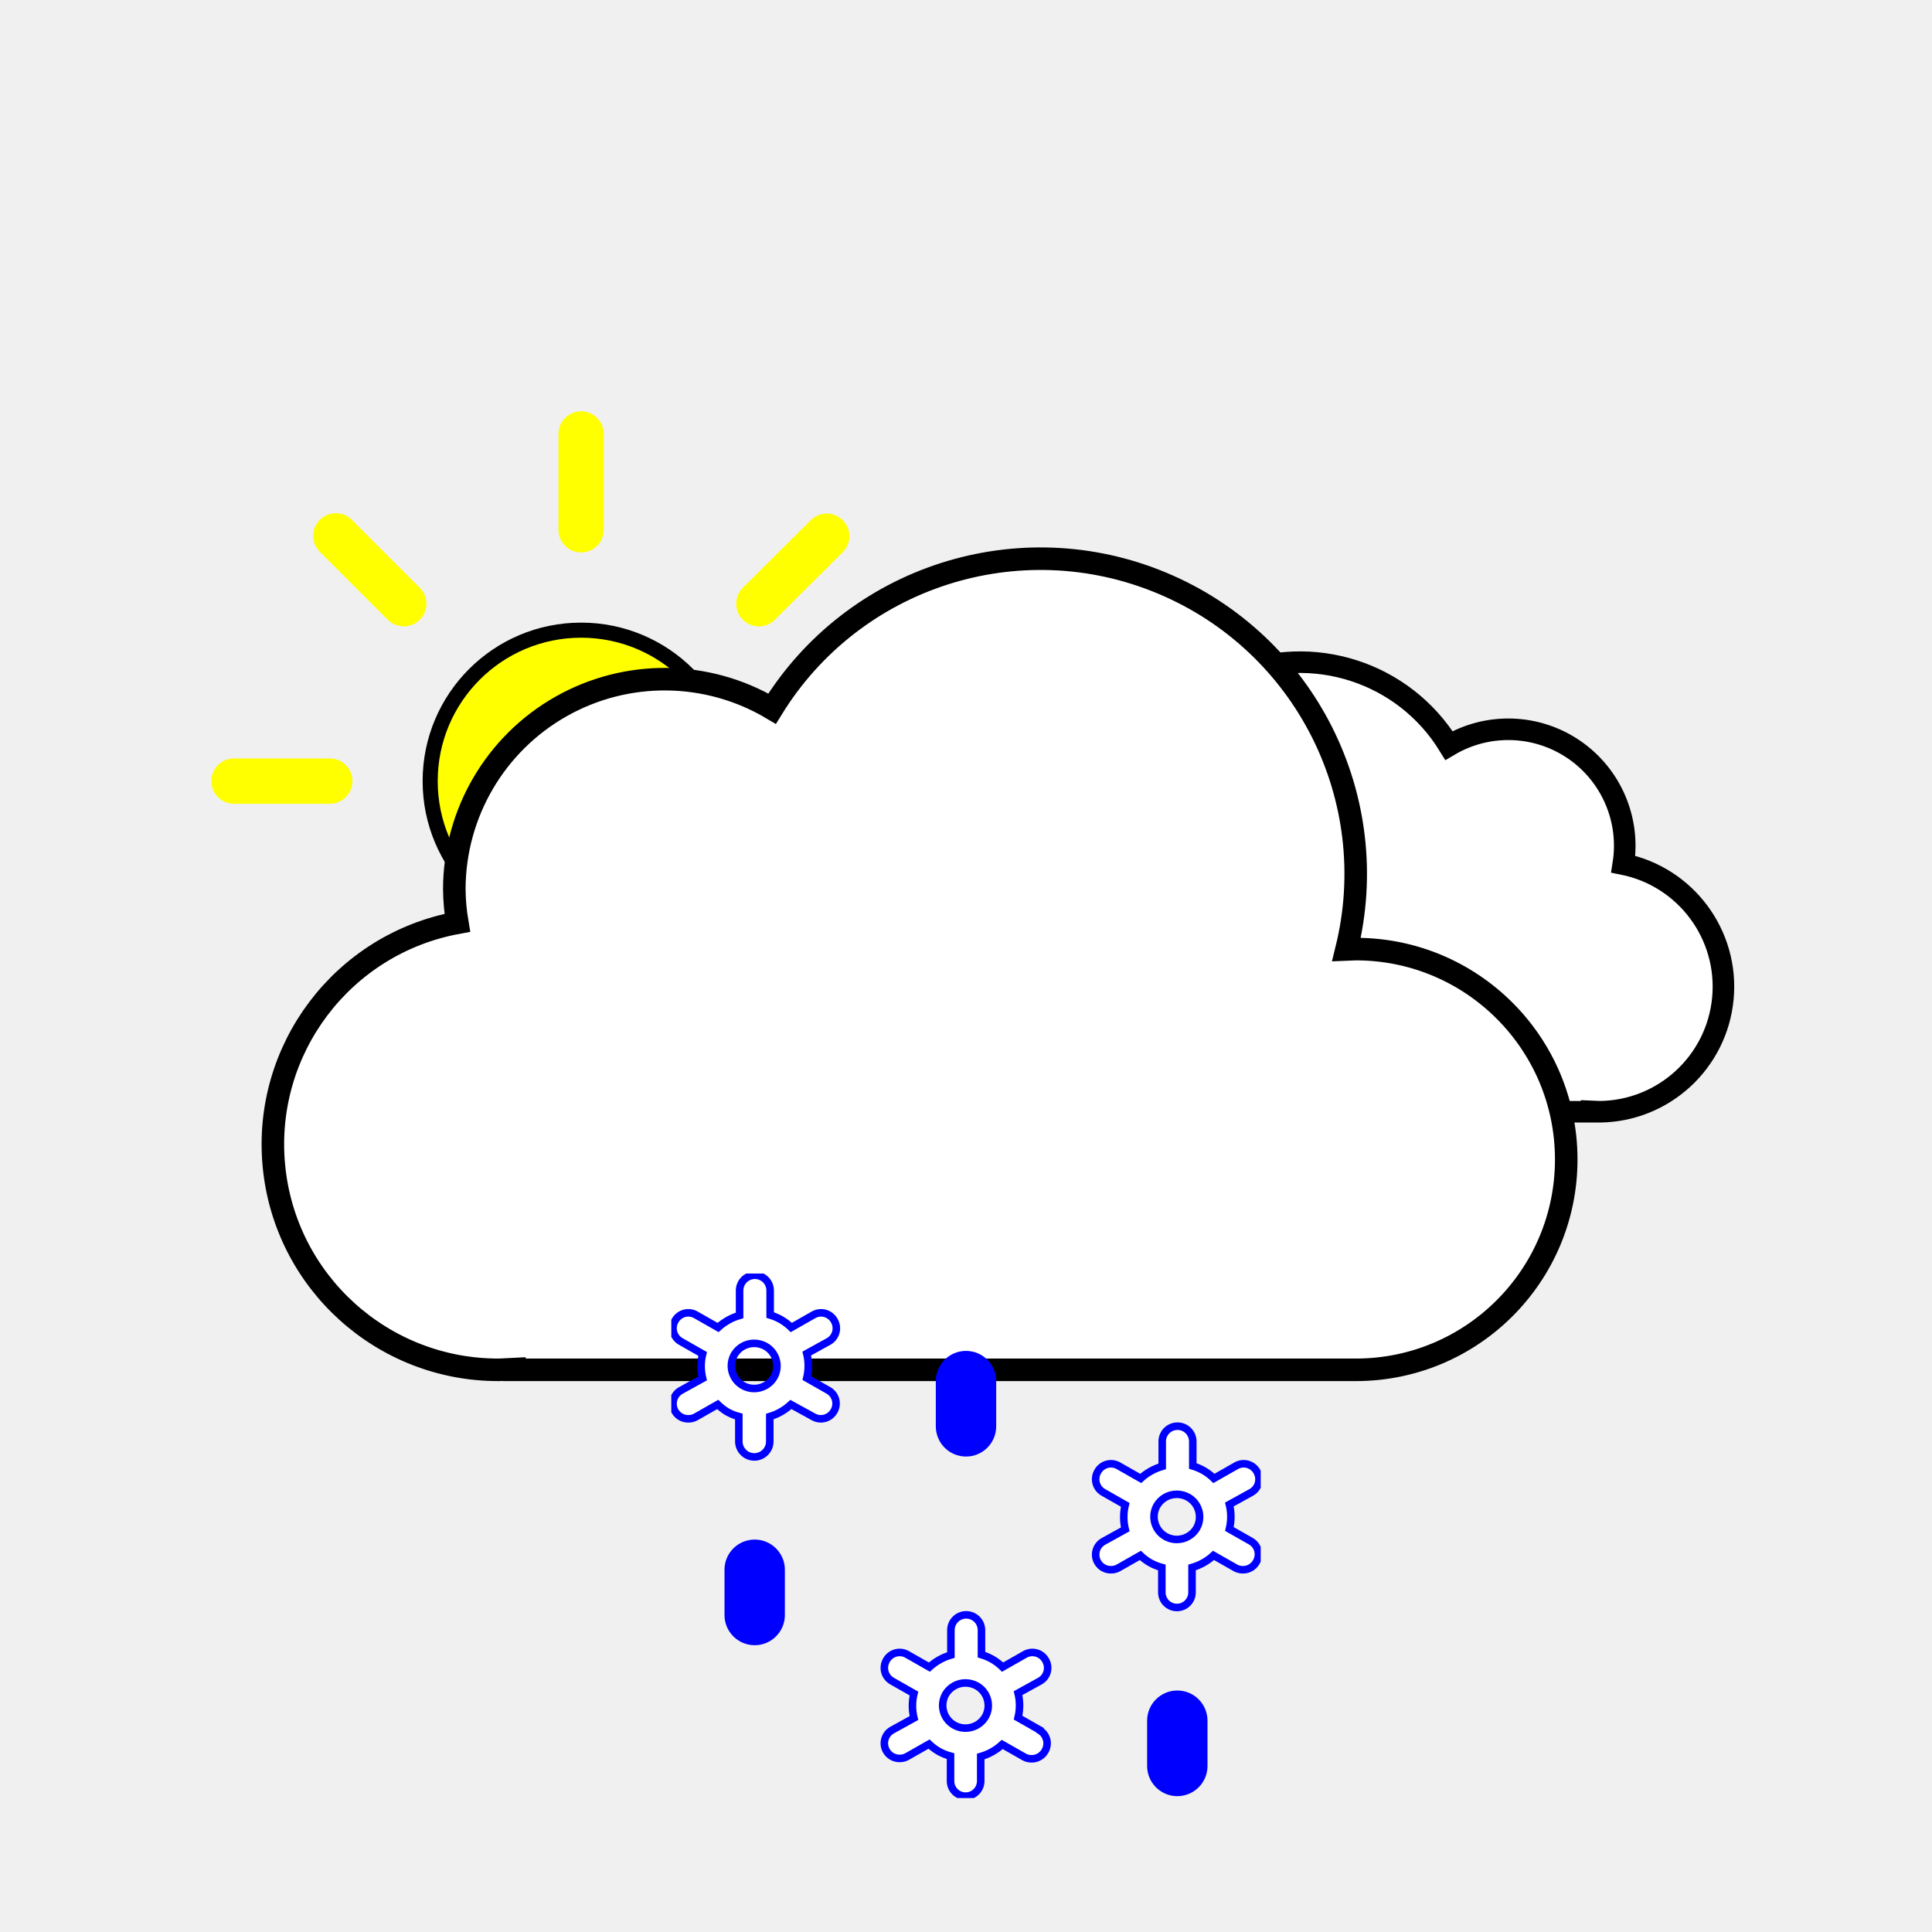
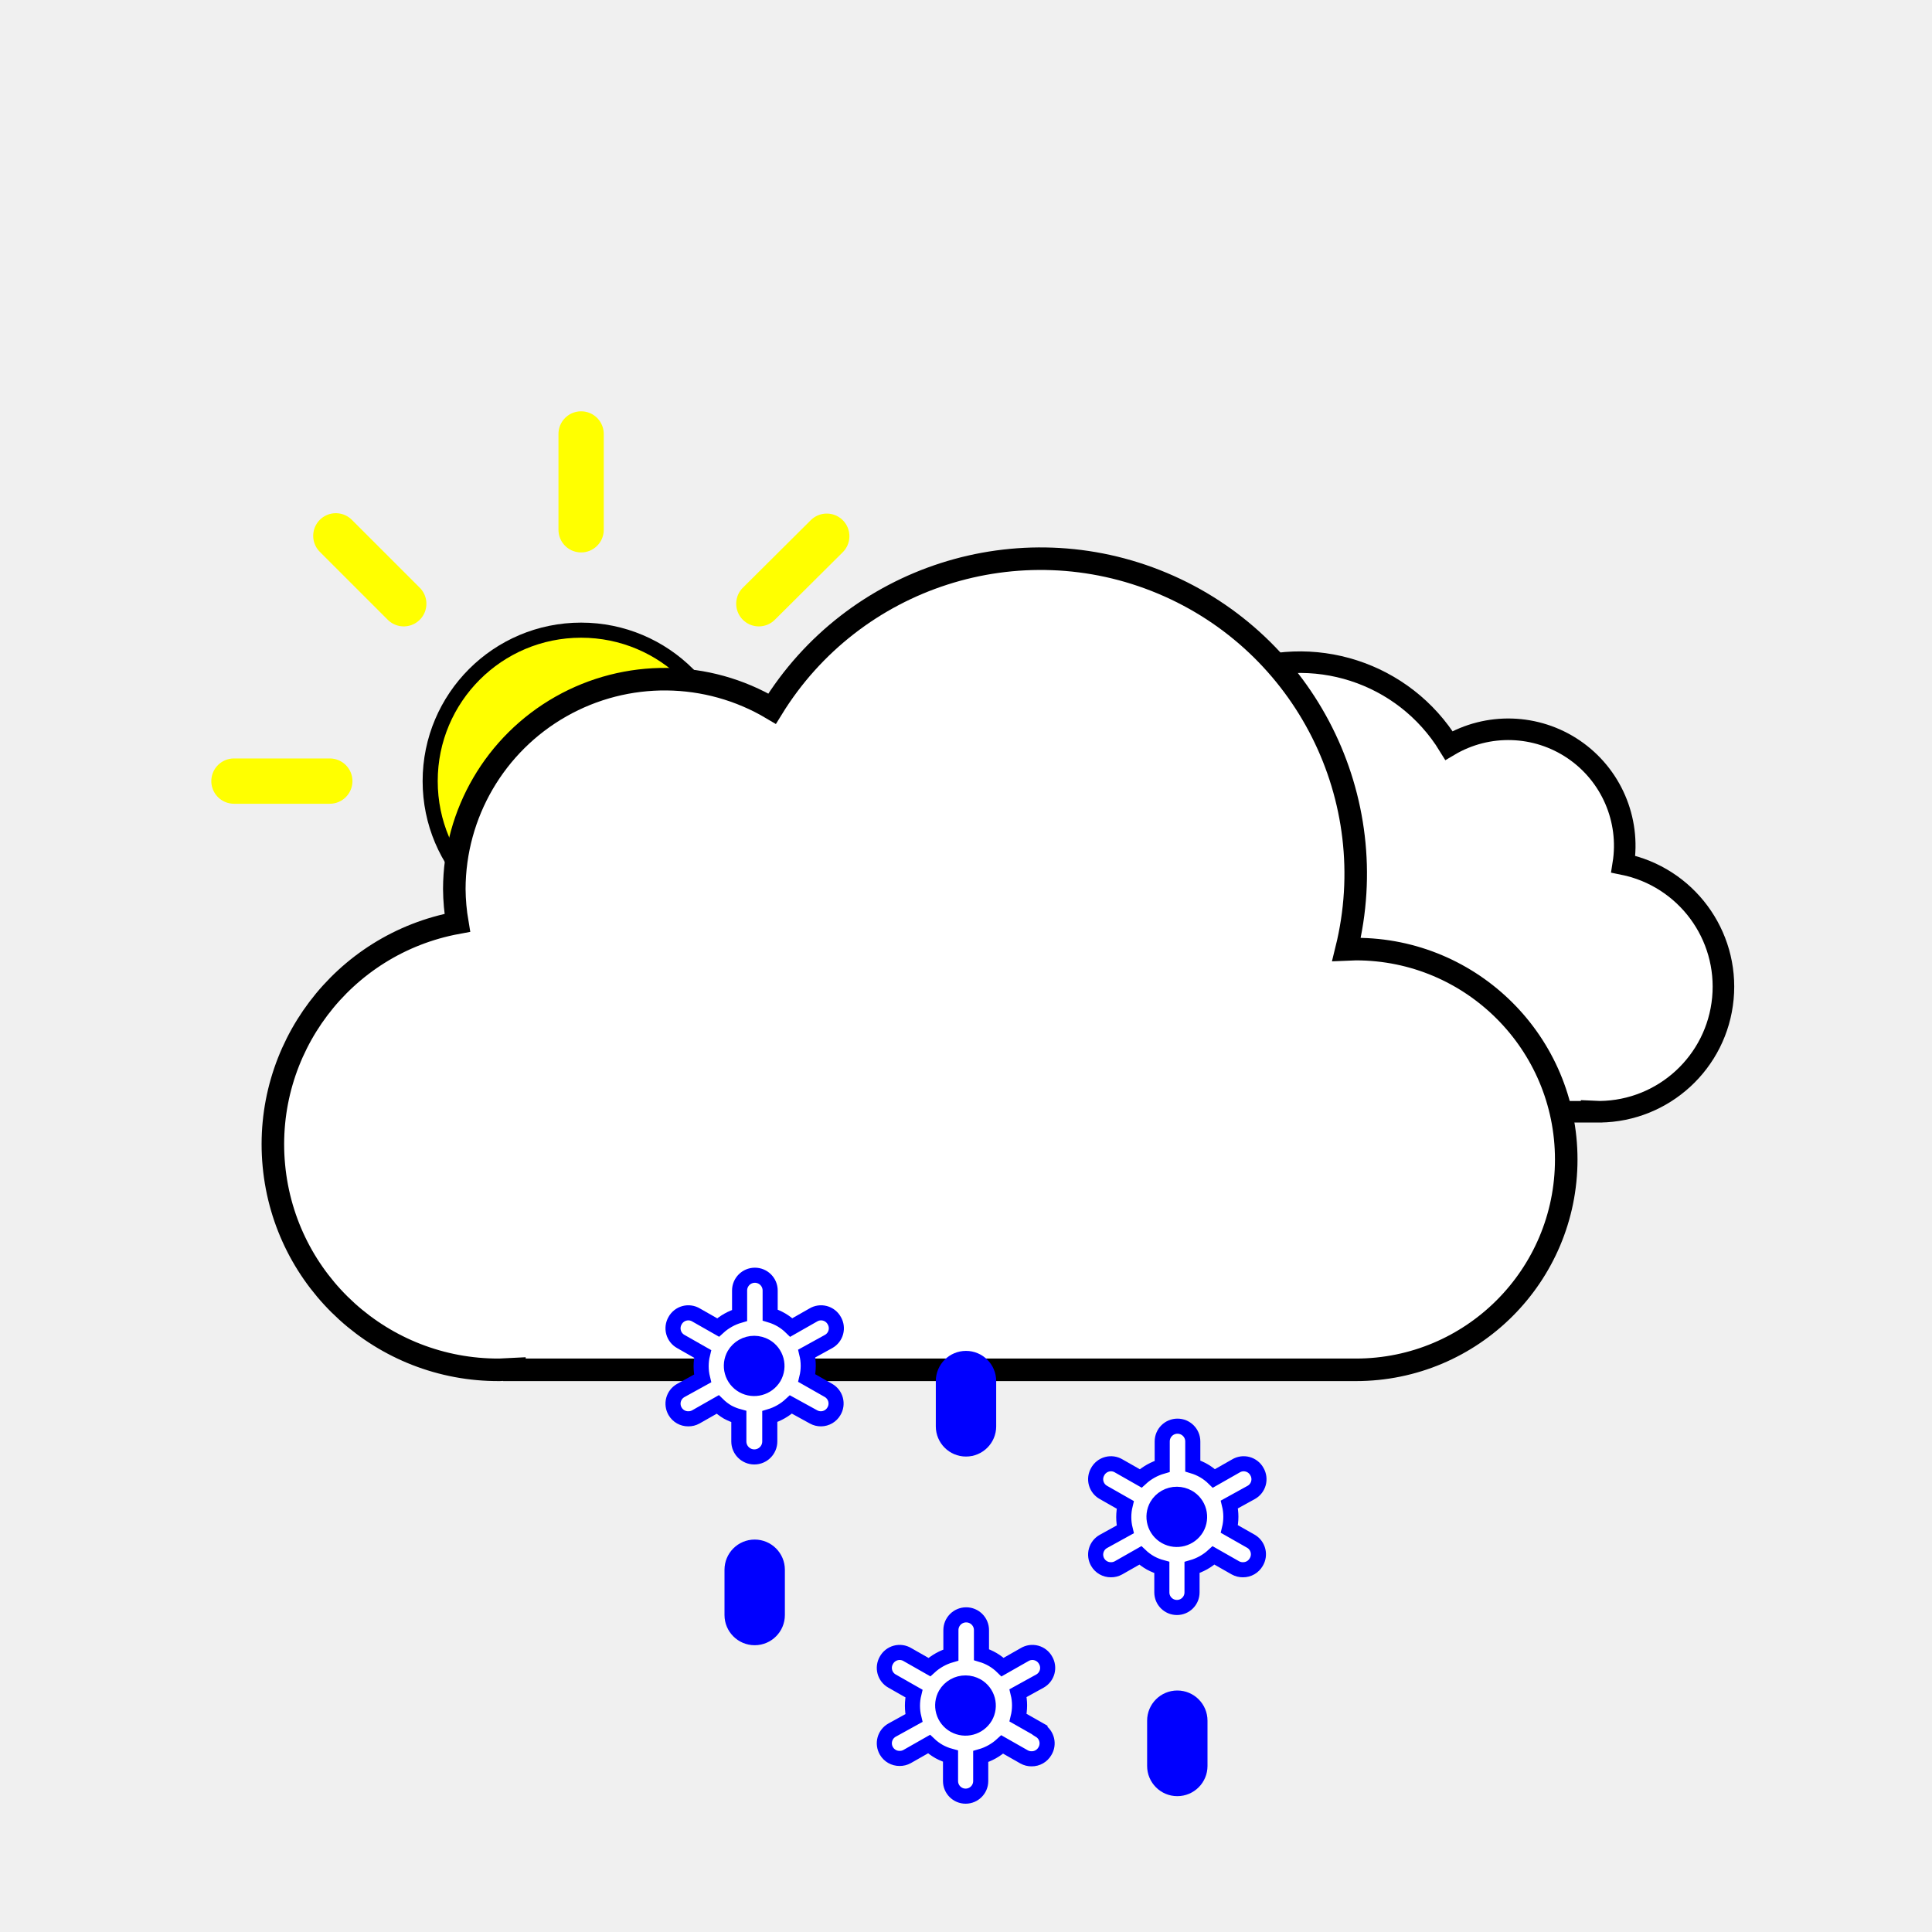
<svg xmlns="http://www.w3.org/2000/svg" xmlns:xlink="http://www.w3.org/1999/xlink" viewBox="0 0 512 512">
  <defs>
    <symbol id="k" viewBox="0 0 196 196">
      <circle cx="98" cy="98" r="40" fill="yellow" stroke="black" stroke-miterlimit="10" stroke-width="4" />
      <path fill="none" stroke="yellow" stroke-linecap="round" stroke-miterlimit="10" stroke-width="12" d="M98 31.4V6m0 184v-25.4M145.1 51l18-17.9M33 163l18-17.9M51 51 33 33m130.1 130.1-18-18M6 98h25.4M190 98h-25.4" />
    </symbol>
    <symbol id="m" viewBox="0 0 210.3 126.1">
      <path fill="white" stroke="black" stroke-miterlimit="10" stroke-width="6" d="M.5 93.2a32.4 32.4 0 0032.4 32.4h129.8v-.1l2.3.1a34.8 34.8 0 006.5-68.9 32.4 32.4 0 00-48.5-33 48.6 48.6 0 00-88.6 37.1h-1.5A32.4 32.4 0 00.5 93.1Z" />
    </symbol>
    <symbol id="n" viewBox="0 0 350 223">
      <path fill="white" stroke="black" stroke-miterlimit="10" stroke-width="6" d="m291 107-2.5.1A83.9 83.9 0 00135.6 43 56 56 0 0051 91a56.6 56.6 0 00.8 9A60 60 0 0063 219l4-.2v.2h224a56 56 0 000-112Z" />
    </symbol>
    <symbol id="l" viewBox="0 0 398 222">
      <use xlink:href="#m" width="200.3" height="126.1" transform="translate(198 27)" />
      <use xlink:href="#n" width="350" height="222" />
    </symbol>
    <symbol id="j" viewBox="0 0 410.8 258">
      <use xlink:href="#k" width="196" height="196" />
      <use xlink:href="#l" width="398" height="222" transform="translate(12.84 36)" />
    </symbol>
-     <symbol id="p" viewBox="0 0 156.2 139">
-       <path fill="white" stroke-width="2" stroke="blue" stroke-miterlimit="10" d="m41.7 31-5.8-3.3a13.7 13.7 0 000-6.5l5.8-3.2a4 4 0 001.5-5.5 4 4 0 00-5.6-1.5l-5.8 3.3a13.6 13.6 0 00-2.6-2 13.8 13.8 0 00-3-1.3V4.5a4 4 0 00-8.1 0v6.6a14.3 14.3 0 00-5.7 3.2L6.6 11A4 4 0 001 12.5 4 4 0 002.5 18l5.8 3.3a13.7 13.7 0 000 6.5L2.5 31A4 4 0 001 36.5a4 4 0 003.5 2 4 4 0 002-.5l5.8-3.3a13.6 13.6 0 002.6 2 13.8 13.8 0 003 1.2v6.6a4 4 0 008.2 0v-6.6a14.2 14.2 0 005.6-3.2l6 3.3a4 4 0 002 .5 4 4 0 003.4-2 4 4 0 00-1.4-5.5ZM19 29.7a6 6 0 01-2.3-8.2 6.1 6.1 0 015.3-3 6.2 6.2 0 013 .8 6 6 0 012.2 8.2 6.1 6.1 0 01-8.2 2.2Z" />
-       <path fill="white" stroke-width="2" stroke="blue" stroke-miterlimit="10" d="m97.7 121-5.8-3.3a13.7 13.7 0 000-6.5l5.8-3.2a4 4 0 001.5-5.5 4 4 0 00-5.6-1.5l-5.8 3.3a13.6 13.6 0 00-2.6-2 13.8 13.8 0 00-3-1.3v-6.5a4 4 0 00-8.1 0v6.6a14.3 14.3 0 00-5.7 3.2l-5.8-3.3a4 4 0 00-5.6 1.5 4 4 0 001.5 5.5l5.8 3.3a13.7 13.7 0 000 6.5l-5.8 3.2a4 4 0 00-1.5 5.5 4 4 0 003.5 2 4 4 0 002-.5l5.8-3.3a13.6 13.6 0 002.7 2 13.8 13.8 0 003 1.2v6.6a4 4 0 008 0V128a14.2 14.2 0 005.7-3.2l5.8 3.3a4 4 0 002 .5 4 4 0 003.5-2 4 4 0 00-1.3-5.5ZM75 119.7a6 6 0 01-2.3-8.2 6.1 6.1 0 015.3-3 6.2 6.2 0 013 .8 6 6 0 012.2 8.2 6.1 6.1 0 01-8.2 2.2Z" />
-       <path fill="white" stroke-width="2" stroke="blue" stroke-miterlimit="10" d="m153.7 71-5.8-3.3a13.7 13.7 0 000-6.5l5.8-3.2a4 4 0 001.5-5.5 4 4 0 00-5.6-1.5l-5.8 3.3a13.6 13.6 0 00-2.6-2 13.8 13.8 0 00-3-1.3v-6.5a4 4 0 00-8.1 0v6.6a14.3 14.3 0 00-5.7 3.2l-5.8-3.3a4 4 0 00-5.6 1.5 4 4 0 001.5 5.5l5.8 3.3a13.7 13.7 0 000 6.5l-5.8 3.2a4 4 0 00-1.5 5.5 4 4 0 003.5 2 4 4 0 002-.5l5.8-3.3a13.6 13.6 0 002.7 2 13.8 13.8 0 003 1.2v6.6a4 4 0 008 0v-6.6a14.2 14.2 0 005.7-3.2l5.8 3.3a4 4 0 002 .5 4 4 0 003.5-2 4 4 0 00-1.3-5.5ZM131 69.7a6 6 0 01-2.3-8.2 6.1 6.1 0 015.3-3 6.2 6.2 0 013 .8 6 6 0 012.2 8.2 6.1 6.1 0 01-8.2 2.2Z" />
+     <symbol id="p" viewBox="0 0 156.2 139" style="overflow:visible">
+       <path fill="white" stroke-width="4" stroke="blue" stroke-miterlimit="10" d="m41.7 31-5.8-3.3a13.7 13.7 0 000-6.5l5.8-3.2a4 4 0 001.5-5.5 4 4 0 00-5.6-1.5l-5.8 3.3a13.6 13.6 0 00-2.6-2 13.8 13.8 0 00-3-1.3V4.5a4 4 0 00-8.1 0v6.6a14.3 14.3 0 00-5.7 3.2L6.6 11A4 4 0 001 12.5 4 4 0 002.5 18l5.8 3.3a13.7 13.7 0 000 6.5L2.5 31A4 4 0 001 36.5a4 4 0 003.5 2 4 4 0 002-.5l5.8-3.3a13.6 13.6 0 002.6 2 13.8 13.8 0 003 1.2v6.6a4 4 0 008.2 0v-6.6a14.2 14.2 0 005.6-3.2l6 3.3a4 4 0 002 .5 4 4 0 003.4-2 4 4 0 00-1.4-5.5ZM19 29.7a6 6 0 01-2.3-8.2 6.1 6.1 0 015.3-3 6.2 6.2 0 013 .8 6 6 0 012.2 8.2 6.1 6.1 0 01-8.2 2.2Z" />
+       <path fill="white" stroke-width="4" stroke="blue" stroke-miterlimit="10" d="m97.7 121-5.8-3.3a13.7 13.7 0 000-6.5l5.8-3.2a4 4 0 001.5-5.5 4 4 0 00-5.6-1.5l-5.8 3.3a13.6 13.6 0 00-2.6-2 13.8 13.8 0 00-3-1.3v-6.5a4 4 0 00-8.1 0v6.6a14.3 14.3 0 00-5.7 3.2l-5.8-3.3a4 4 0 00-5.6 1.5 4 4 0 001.5 5.5l5.8 3.3a13.7 13.7 0 000 6.5l-5.8 3.2a4 4 0 00-1.5 5.5 4 4 0 003.5 2 4 4 0 002-.5l5.8-3.3a13.6 13.6 0 002.7 2 13.8 13.8 0 003 1.2v6.6a4 4 0 008 0V128a14.2 14.2 0 005.7-3.2l5.8 3.3a4 4 0 002 .5 4 4 0 003.5-2 4 4 0 00-1.3-5.5ZM75 119.7a6 6 0 01-2.3-8.2 6.1 6.1 0 015.3-3 6.2 6.2 0 013 .8 6 6 0 012.2 8.2 6.1 6.1 0 01-8.2 2.2Z" />
+       <path fill="white" stroke-width="4" stroke="blue" stroke-miterlimit="10" d="m153.7 71-5.8-3.3a13.7 13.7 0 000-6.5l5.8-3.2a4 4 0 001.5-5.5 4 4 0 00-5.6-1.5l-5.8 3.3a13.6 13.6 0 00-2.6-2 13.8 13.8 0 00-3-1.3v-6.5a4 4 0 00-8.1 0v6.6a14.3 14.3 0 00-5.7 3.2l-5.8-3.3a4 4 0 00-5.6 1.5 4 4 0 001.5 5.5l5.8 3.3a13.7 13.7 0 000 6.5l-5.8 3.2a4 4 0 00-1.5 5.5 4 4 0 003.5 2 4 4 0 002-.5l5.8-3.3a13.6 13.6 0 002.7 2 13.8 13.8 0 003 1.2v6.6a4 4 0 008 0v-6.6a14.2 14.2 0 005.7-3.2l5.8 3.3a4 4 0 002 .5 4 4 0 003.5-2 4 4 0 00-1.3-5.5ZM131 69.7a6 6 0 01-2.3-8.2 6.1 6.1 0 015.3-3 6.2 6.2 0 013 .8 6 6 0 012.2 8.2 6.1 6.1 0 01-8.2 2.2Z" />
+       <circle cx="22" cy="24" r="5" fill="blue" />
+       <circle cx="78" cy="114" r="5" fill="blue" />
+       <circle cx="134" cy="64" r="5" fill="blue" />
    </symbol>
-     <symbol id="o" viewBox="0 0 156.2 139">
+     <symbol id="o" viewBox="0 0 156.2 139" style="overflow:visible">
      <use xlink:href="#p" width="156.2" height="139" />
      <path fill="blue" stroke-miterlimit="10" d="M22.1 98.5a8 8 0 01-8-8v-12a8 8 0 0116 0v12a8 8 0 01-8 8Z" />
      <path fill="blue" stroke-miterlimit="10" d="M78.1 48.5a8 8 0 01-8-8v-12a8 8 0 0116 0v12a8 8 0 01-8 8Z" />
      <path fill="blue" stroke-miterlimit="10" d="M134.1 138.5a8 8 0 01-8-8v-12a8 8 0 0116 0v12a8 8 0 01-8 8Z" />
    </symbol>
  </defs>
  <use xlink:href="#j" width="410.8" height="258" transform="translate(56 109)" />
  <use xlink:href="#o" width="156.2" height="139" transform="translate(177.9 337.5)" />
</svg>
